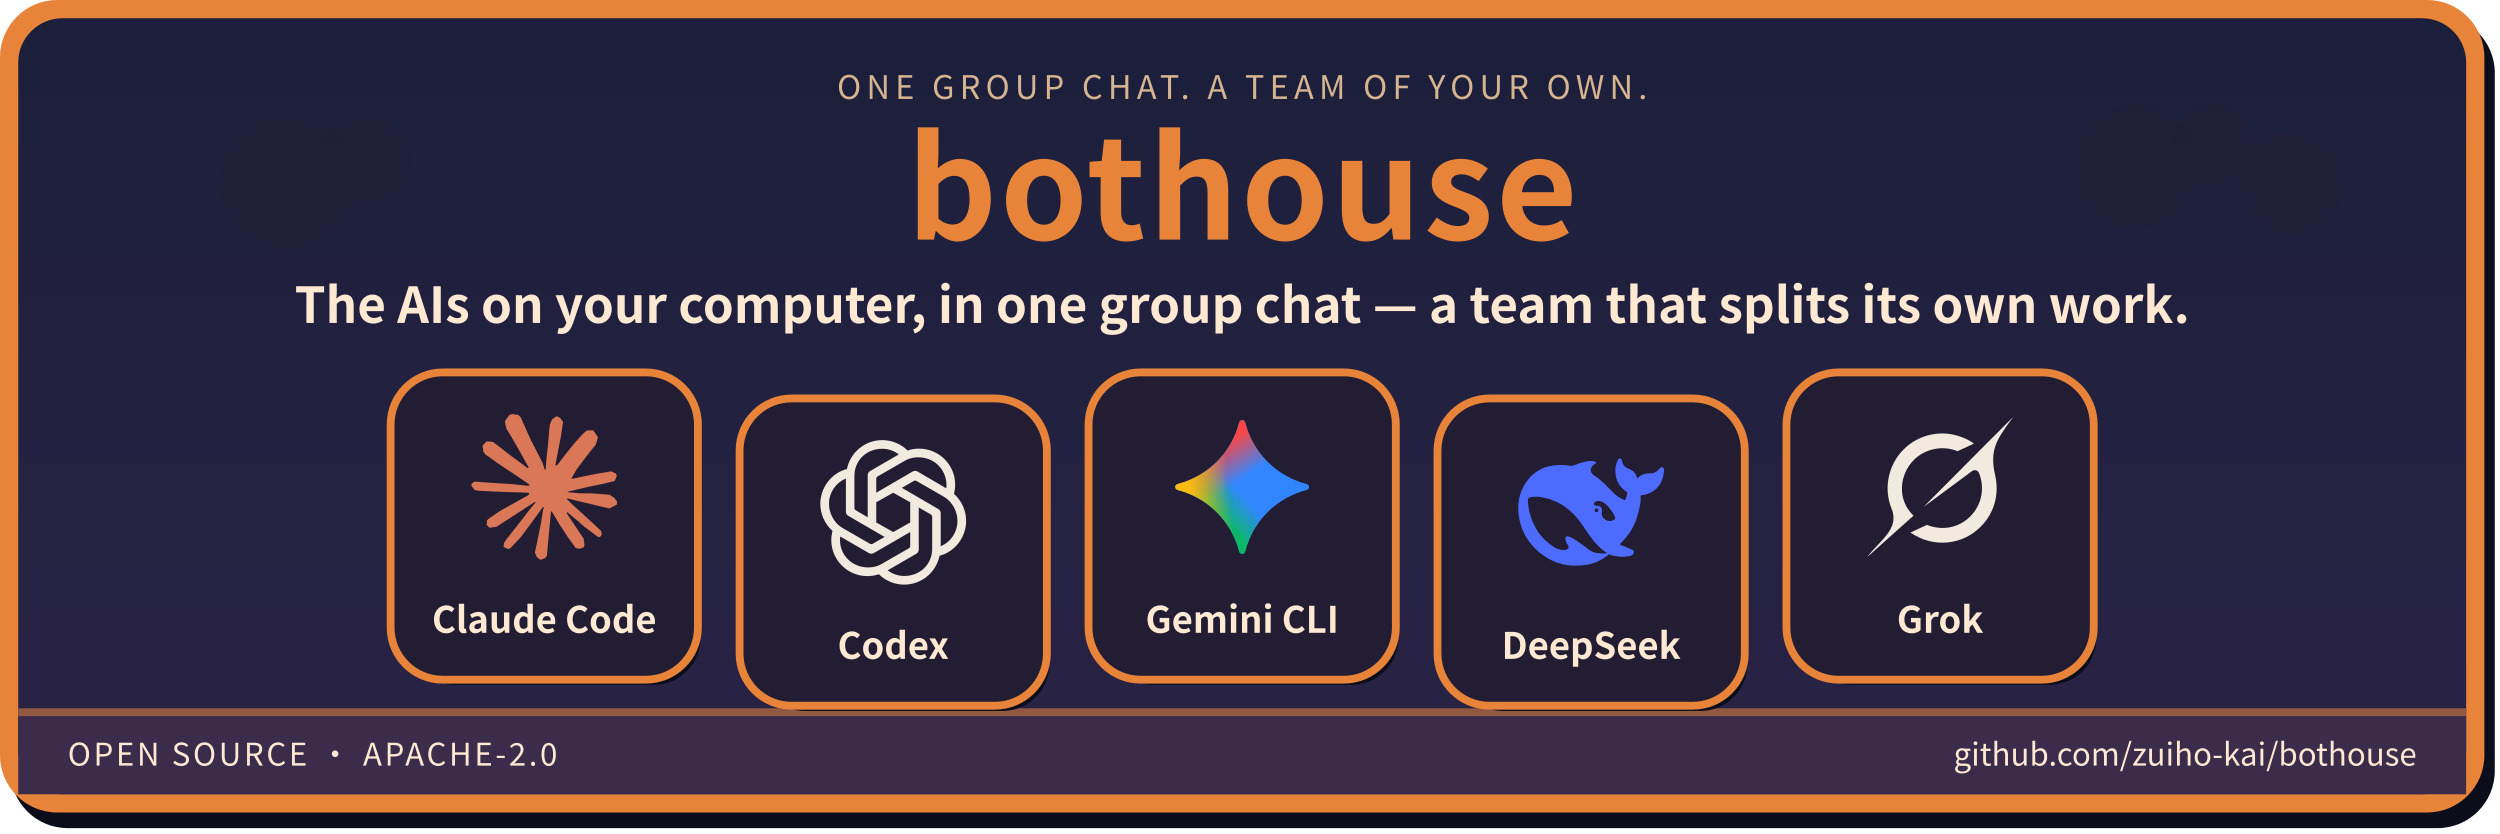
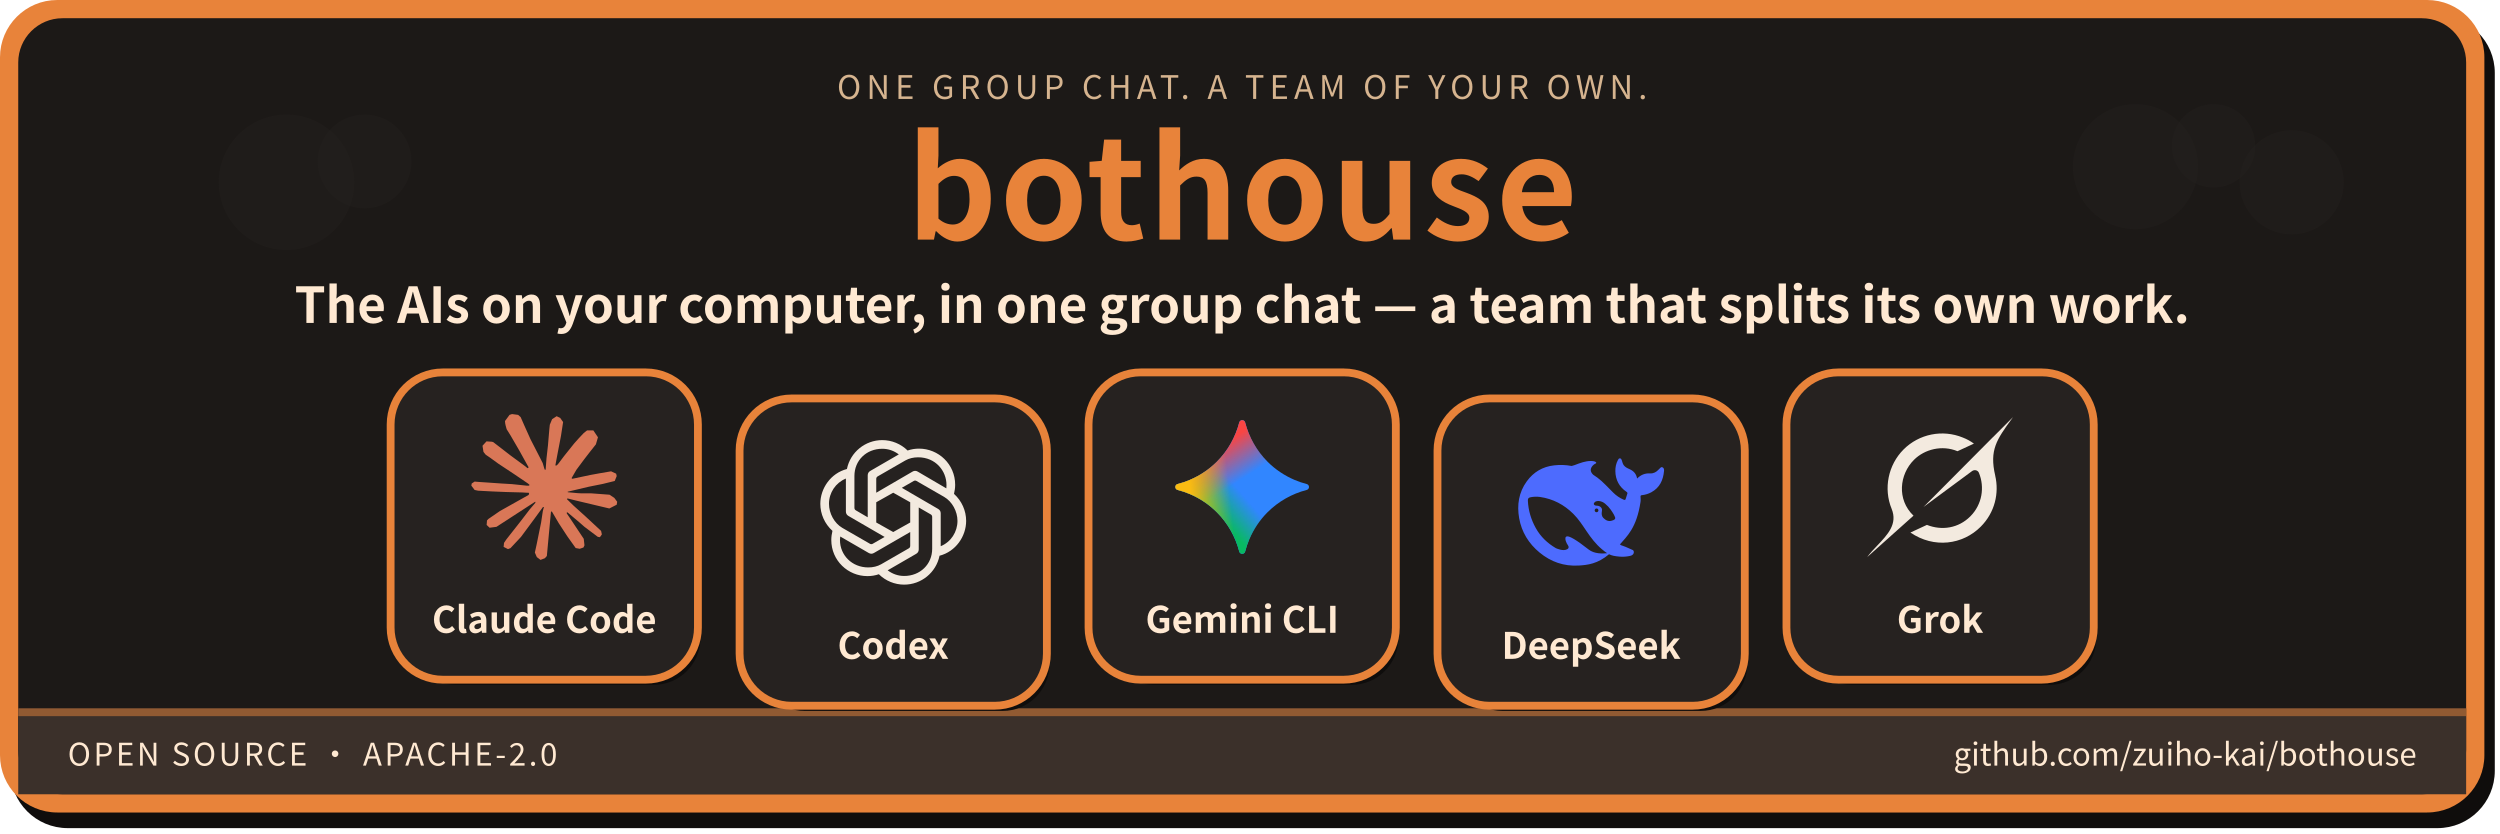
<svg xmlns="http://www.w3.org/2000/svg" width="960" height="320" viewBox="0 0 960 320" role="img" aria-label="bothouse" font-family="'PingFang SC','Hiragino Sans GB','Microsoft YaHei','Noto Sans CJK SC',-apple-system,'Segoe UI',sans-serif">
-   <defs>
-     <linearGradient id="g" x1="0" y1="0" x2="0" y2="1">
-       <stop offset="0" stop-color="#1b1f3a" />
-       <stop offset="1" stop-color="#2a2346" />
-     </linearGradient>
-   </defs>
-   <rect x="4" y="6" width="954" height="312" rx="22" fill="#0b0d1a" />
+   <defs />
+   <rect x="4" y="6" width="954" height="312" rx="22" fill="#0f0d0c" />
  <rect x="0" y="0" width="954" height="312" rx="22" fill="#e8833a" />
-   <rect x="7" y="7" width="940" height="298" rx="17" fill="url(#g)" />
-   <circle cx="110" cy="70" r="26" fill="#221d33" opacity="0.35" />
-   <circle cx="140" cy="62" r="18" fill="#221d33" opacity="0.35" />
-   <circle cx="820" cy="64" r="24" fill="#221d33" opacity="0.35" />
-   <circle cx="850" cy="56" r="16" fill="#221d33" opacity="0.35" />
-   <circle cx="880" cy="70" r="20" fill="#221d33" opacity="0.35" />
-   <rect x="7" y="272" width="940" height="33" fill="#3a2c4a" />
+   <rect x="7" y="7" width="940" height="298" rx="17" fill="#1c1917" />
+   <circle cx="110" cy="70" r="26" fill="#262220" opacity="0.35" />
+   <circle cx="140" cy="62" r="18" fill="#262220" opacity="0.35" />
+   <circle cx="820" cy="64" r="24" fill="#262220" opacity="0.35" />
+   <circle cx="850" cy="56" r="16" fill="#262220" opacity="0.35" />
+   <circle cx="880" cy="70" r="20" fill="#262220" opacity="0.35" />
+   <rect x="7" y="272" width="940" height="33" fill="#3b302a" />
  <rect x="7" y="272" width="940" height="3" fill="#e8833a" opacity="0.5" />
  <text x="477" y="38" font-size="12.5" letter-spacing="2" fill="#d6b48f" text-anchor="middle">ONE GROUP CHAT. A TEAM OF YOUR OWN.</text>
  <text x="477" y="92" font-size="54" font-weight="800" fill="#e8833a" text-anchor="middle" letter-spacing="1">bothouse</text>
  <text x="477" y="124" font-size="19" font-weight="600" fill="#ffe9d2" text-anchor="middle">The AIs on your computer, in one group chat — a team that splits its own work.</text>
-   <rect x="157.0" y="151" width="112" height="112" rx="18" fill="#0b0d1a" />
-   <rect x="150.0" y="143" width="118" height="118" rx="20" fill="#221d33" stroke="#e8833a" stroke-width="3" />
+   <rect x="157.0" y="151" width="112" height="112" rx="18" fill="#0f0d0c" />
+   <rect x="150.0" y="143" width="118" height="118" rx="20" fill="#262220" stroke="#e8833a" stroke-width="3" />
  <g transform="translate(181.0,159) scale(2.333333)">
    <path d="M4.709 15.955l4.72-2.647.08-.23-.08-.128H9.2l-.79-.048-2.698-.073-2.339-.097-2.266-.122-.571-.121L0 11.784l.055-.352.48-.321.686.06 1.52.103 2.278.158 1.652.097 2.449.255h.389l.055-.157-.134-.098-.103-.097-2.358-1.596-2.552-1.688-1.336-.972-.724-.491-.364-.462-.158-1.008.656-.722.881.06.225.061.893.686 1.908 1.476 2.491 1.833.365.304.145-.103.019-.073-.164-.274-1.355-2.446-1.446-2.49-.644-1.032-.17-.619a2.97 2.97 0 01-.104-.729L6.283.134 6.696 0l.996.134.42.364.62 1.414 1.002 2.229 1.555 3.03.456.898.243.832.091.255h.158V9.01l.128-1.706.237-2.095.23-2.695.08-.76.376-.91.747-.492.584.28.48.685-.067.444-.286 1.851-.559 2.903-.364 1.942h.212l.243-.242.985-1.306 1.652-2.064.73-.82.85-.904.547-.431h1.033l.76 1.129-.34 1.166-1.064 1.347-.881 1.142-1.264 1.7-.79 1.36.073.11.188-.02 2.856-.606 1.543-.28 1.841-.315.833.388.091.395-.328.807-1.969.486-2.309.462-3.439.813-.042.03.049.061 1.549.146.662.036h1.622l3.02.225.79.522.474.638-.079.485-1.215.62-1.64-.389-3.829-.91-1.312-.329h-.182v.11l1.093 1.068 2.006 1.81 2.509 2.33.127.578-.322.455-.34-.049-2.205-1.657-.851-.747-1.926-1.62h-.128v.17l.444.649 2.345 3.521.122 1.08-.17.353-.608.213-.668-.122-1.374-1.925-1.415-2.167-1.143-1.943-.14.08-.674 7.254-.316.37-.729.28-.607-.461-.322-.747.322-1.476.389-1.924.315-1.53.286-1.9.17-.632-.012-.042-.14.018-1.434 1.967-2.18 2.945-1.726 1.845-.414.164-.717-.37.067-.662.401-.589 2.388-3.036 1.44-1.882.93-1.086-.006-.158h-.055L4.132 18.56l-1.13.146-.487-.456.061-.746.231-.243 1.908-1.312-.006.006z" fill="#D97757" fill-rule="nonzero" />
  </g>
  <text x="209.0" y="243" font-size="14" font-weight="700" fill="#ffe9d2" text-anchor="middle">Claude Code</text>
-   <rect x="291.0" y="161" width="112" height="112" rx="18" fill="#0b0d1a" />
-   <rect x="284.0" y="153" width="118" height="118" rx="20" fill="#221d33" stroke="#e8833a" stroke-width="3" />
+   <rect x="291.0" y="161" width="112" height="112" rx="18" fill="#0f0d0c" />
+   <rect x="284.0" y="153" width="118" height="118" rx="20" fill="#262220" stroke="#e8833a" stroke-width="3" />
  <g transform="translate(315.0,169) scale(2.333333)" fill="#f3eadf" fill-rule="evenodd">
    <path d="M9.205 8.658v-2.26c0-.19.072-.333.238-.428l4.543-2.616c.619-.357 1.356-.523 2.117-.523 2.854 0 4.662 2.212 4.662 4.566 0 .167 0 .357-.024.547l-4.71-2.759a.797.797 0 00-.856 0l-5.97 3.473zm10.609 8.8V12.06c0-.333-.143-.57-.429-.737l-5.97-3.473 1.95-1.118a.433.433 0 01.476 0l4.543 2.617c1.309.76 2.189 2.378 2.189 3.948 0 1.808-1.07 3.473-2.76 4.163zM7.802 12.703l-1.95-1.142c-.167-.095-.239-.238-.239-.428V5.899c0-2.545 1.95-4.472 4.591-4.472 1 0 1.927.333 2.712.928L8.23 5.067c-.285.166-.428.404-.428.737v6.898zM12 15.128l-2.795-1.57v-3.33L12 8.658l2.795 1.57v3.33L12 15.128zm1.796 7.23c-1 0-1.927-.332-2.712-.927l4.686-2.712c.285-.166.428-.404.428-.737v-6.898l1.974 1.142c.167.095.238.238.238.428v5.233c0 2.545-1.974 4.472-4.614 4.472zm-5.637-5.303l-4.544-2.617c-1.308-.761-2.188-2.378-2.188-3.948A4.482 4.482 0 014.21 6.327v5.423c0 .333.143.571.428.738l5.947 3.449-1.95 1.118a.432.432 0 01-.476 0zm-.262 3.9c-2.688 0-4.662-2.021-4.662-4.519 0-.19.024-.38.047-.57l4.686 2.71c.286.167.571.167.856 0l5.97-3.448v2.26c0 .19-.07.333-.237.428l-4.543 2.616c-.619.357-1.356.523-2.117.523zm5.899 2.83a5.947 5.947 0 005.827-4.756C22.287 18.339 24 15.84 24 13.296c0-1.665-.713-3.282-1.998-4.448.119-.5.19-.999.19-1.498 0-3.401-2.759-5.947-5.946-5.947-.642 0-1.26.095-1.88.31A5.962 5.962 0 0010.205 0a5.947 5.947 0 00-5.827 4.757C1.713 5.447 0 7.945 0 10.49c0 1.666.713 3.283 1.998 4.448-.119.5-.19 1-.19 1.499 0 3.401 2.759 5.946 5.946 5.946.642 0 1.26-.095 1.88-.309a5.96 5.96 0 004.162 1.713z" />
  </g>
  <text x="343.0" y="253" font-size="14" font-weight="700" fill="#ffe9d2" text-anchor="middle">Codex</text>
-   <rect x="425.0" y="151" width="112" height="112" rx="18" fill="#0b0d1a" />
-   <rect x="418.0" y="143" width="118" height="118" rx="20" fill="#221d33" stroke="#e8833a" stroke-width="3" />
+   <rect x="425.0" y="151" width="112" height="112" rx="18" fill="#0f0d0c" />
+   <rect x="418.0" y="143" width="118" height="118" rx="20" fill="#262220" stroke="#e8833a" stroke-width="3" />
  <g transform="translate(449.0,159) scale(2.333333)">
    <path d="M20.616 10.835a14.147 14.147 0 01-4.45-3.001 14.111 14.111 0 01-3.678-6.452.503.503 0 00-.975 0 14.134 14.134 0 01-3.679 6.452 14.155 14.155 0 01-4.45 3.001c-.65.28-1.318.505-2.002.678a.502.502 0 000 .975c.684.172 1.35.397 2.002.677a14.147 14.147 0 014.45 3.001 14.112 14.112 0 013.679 6.453.502.502 0 00.975 0c.172-.685.397-1.351.677-2.003a14.145 14.145 0 013.001-4.45 14.113 14.113 0 016.453-3.678.503.503 0 000-.975 13.245 13.245 0 01-2.003-.678z" fill="#3186FF" />
    <path d="M20.616 10.835a14.147 14.147 0 01-4.45-3.001 14.111 14.111 0 01-3.678-6.452.503.503 0 00-.975 0 14.134 14.134 0 01-3.679 6.452 14.155 14.155 0 01-4.45 3.001c-.65.28-1.318.505-2.002.678a.502.502 0 000 .975c.684.172 1.35.397 2.002.677a14.147 14.147 0 014.45 3.001 14.112 14.112 0 013.679 6.453.502.502 0 00.975 0c.172-.685.397-1.351.677-2.003a14.145 14.145 0 013.001-4.45 14.113 14.113 0 016.453-3.678.503.503 0 000-.975 13.245 13.245 0 01-2.003-.678z" fill="url(#lobe-icons-gemini-0-_R_0_)" />
    <path d="M20.616 10.835a14.147 14.147 0 01-4.45-3.001 14.111 14.111 0 01-3.678-6.452.503.503 0 00-.975 0 14.134 14.134 0 01-3.679 6.452 14.155 14.155 0 01-4.45 3.001c-.65.28-1.318.505-2.002.678a.502.502 0 000 .975c.684.172 1.35.397 2.002.677a14.147 14.147 0 014.45 3.001 14.112 14.112 0 013.679 6.453.502.502 0 00.975 0c.172-.685.397-1.351.677-2.003a14.145 14.145 0 013.001-4.45 14.113 14.113 0 016.453-3.678.503.503 0 000-.975 13.245 13.245 0 01-2.003-.678z" fill="url(#lobe-icons-gemini-1-_R_0_)" />
    <path d="M20.616 10.835a14.147 14.147 0 01-4.45-3.001 14.111 14.111 0 01-3.678-6.452.503.503 0 00-.975 0 14.134 14.134 0 01-3.679 6.452 14.155 14.155 0 01-4.45 3.001c-.65.28-1.318.505-2.002.678a.502.502 0 000 .975c.684.172 1.35.397 2.002.677a14.147 14.147 0 014.45 3.001 14.112 14.112 0 013.679 6.453.502.502 0 00.975 0c.172-.685.397-1.351.677-2.003a14.145 14.145 0 013.001-4.45 14.113 14.113 0 016.453-3.678.503.503 0 000-.975 13.245 13.245 0 01-2.003-.678z" fill="url(#lobe-icons-gemini-2-_R_0_)" />
    <defs>
      <linearGradient gradientUnits="userSpaceOnUse" id="lobe-icons-gemini-0-_R_0_" x1="7" x2="11" y1="15.5" y2="12">
        <stop stop-color="#08B962" />
        <stop offset="1" stop-color="#08B962" stop-opacity="0" />
      </linearGradient>
      <linearGradient gradientUnits="userSpaceOnUse" id="lobe-icons-gemini-1-_R_0_" x1="8" x2="11.5" y1="5.5" y2="11">
        <stop stop-color="#F94543" />
        <stop offset="1" stop-color="#F94543" stop-opacity="0" />
      </linearGradient>
      <linearGradient gradientUnits="userSpaceOnUse" id="lobe-icons-gemini-2-_R_0_" x1="3.5" x2="17.5" y1="13.5" y2="12">
        <stop stop-color="#FABC12" />
        <stop offset=".46" stop-color="#FABC12" stop-opacity="0" />
      </linearGradient>
    </defs>
  </g>
  <text x="477.0" y="243" font-size="14" font-weight="700" fill="#ffe9d2" text-anchor="middle">Gemini CLI</text>
-   <rect x="559.0" y="161" width="112" height="112" rx="18" fill="#0b0d1a" />
-   <rect x="552.0" y="153" width="118" height="118" rx="20" fill="#221d33" stroke="#e8833a" stroke-width="3" />
+   <rect x="559.0" y="161" width="112" height="112" rx="18" fill="#0f0d0c" />
+   <rect x="552.0" y="153" width="118" height="118" rx="20" fill="#262220" stroke="#e8833a" stroke-width="3" />
  <g transform="translate(583.0,169) scale(2.333333)">
    <path d="M23.748 4.482c-.254-.124-.364.113-.512.234-.051.039-.094.09-.137.136-.372.397-.806.657-1.373.626-.829-.046-1.537.214-2.163.848-.133-.782-.575-1.248-1.247-1.548-.352-.156-.708-.311-.955-.65-.172-.241-.219-.51-.305-.774-.055-.16-.11-.323-.293-.35-.2-.031-.278.136-.356.276-.313.572-.434 1.202-.422 1.84.027 1.436.633 2.58 1.838 3.393.137.093.172.187.129.323-.082.28-.18.552-.266.833-.055.179-.137.217-.329.14a5.526 5.526 0 01-1.736-1.18c-.857-.828-1.631-1.742-2.597-2.458a11.365 11.365 0 00-.689-.471c-.985-.957.13-1.743.388-1.836.27-.098.093-.432-.779-.428-.872.004-1.67.295-2.687.684a3.055 3.055 0 01-.465.137 9.597 9.597 0 00-2.883-.102c-1.885.21-3.39 1.102-4.497 2.623C.082 8.606-.231 10.684.152 12.85c.403 2.284 1.569 4.175 3.36 5.653 1.858 1.533 3.997 2.284 6.438 2.14 1.482-.085 3.133-.284 4.994-1.86.47.234.962.327 1.78.397.63.059 1.236-.03 1.705-.128.735-.156.684-.837.419-.961-2.155-1.004-1.682-.595-2.113-.926 1.096-1.296 2.746-2.642 3.392-7.003.05-.347.007-.565 0-.845-.004-.17.035-.237.23-.256a4.173 4.173 0 001.545-.475c1.396-.763 1.96-2.015 2.093-3.517.02-.23-.004-.467-.247-.588zM11.581 18c-2.089-1.642-3.102-2.183-3.52-2.16-.392.024-.321.471-.235.763.09.288.207.486.371.739.114.167.192.416-.113.603-.673.416-1.842-.14-1.897-.167-1.361-.802-2.5-1.86-3.301-3.307-.774-1.393-1.224-2.887-1.298-4.482-.02-.386.093-.522.477-.592a4.696 4.696 0 011.529-.039c2.132.312 3.946 1.265 5.468 2.774.868.86 1.525 1.887 2.202 2.891.72 1.066 1.494 2.082 2.48 2.914.348.292.625.514.891.677-.802.09-2.14.11-3.054-.614zm1-6.44a.306.306 0 01.415-.287.302.302 0 01.2.288.306.306 0 01-.31.307.303.303 0 01-.304-.308zm3.11 1.596c-.2.081-.399.151-.59.16a1.245 1.245 0 01-.798-.254c-.274-.23-.47-.358-.552-.758a1.73 1.73 0 01.016-.588c.07-.327-.008-.537-.239-.727-.187-.156-.426-.199-.688-.199a.559.559 0 01-.254-.078c-.11-.054-.2-.19-.114-.358.028-.054.16-.186.192-.21.356-.202.767-.136 1.146.016.352.144.618.408 1.001.782.391.451.462.576.685.914.176.265.336.537.445.848.067.195-.019.354-.25.452z" fill="#4D6BFE" />
  </g>
  <text x="611.0" y="253" font-size="14" font-weight="700" fill="#ffe9d2" text-anchor="middle">DeepSeek</text>
-   <rect x="693.0" y="151" width="112" height="112" rx="18" fill="#0b0d1a" />
-   <rect x="686.0" y="143" width="118" height="118" rx="20" fill="#221d33" stroke="#e8833a" stroke-width="3" />
+   <rect x="693.0" y="151" width="112" height="112" rx="18" fill="#0f0d0c" />
+   <rect x="686.0" y="143" width="118" height="118" rx="20" fill="#262220" stroke="#e8833a" stroke-width="3" />
  <g transform="translate(717.0,159) scale(2.333333)" fill="#f3eadf" fill-rule="evenodd">
    <path d="M9.27 15.29l7.978-5.897c.391-.29.95-.177 1.137.272.98 2.369.542 5.215-1.41 7.169-1.951 1.954-4.667 2.382-7.149 1.406l-2.711 1.257c3.889 2.661 8.611 2.003 11.562-.953 2.341-2.344 3.066-5.539 2.388-8.42l.006.007c-.983-4.232.242-5.924 2.75-9.383.06-.082.12-.164.179-.248l-3.301 3.305v-.01L9.267 15.292M7.623 16.723c-2.792-2.67-2.31-6.801.071-9.184 1.761-1.763 4.647-2.483 7.166-1.425l2.705-1.25a7.808 7.808 0 00-1.829-1A8.975 8.975 0 005.984 5.83c-2.533 2.536-3.33 6.436-1.962 9.764 1.022 2.487-.653 4.246-2.34 6.022-.599.63-1.199 1.259-1.682 1.925l7.62-6.815" />
  </g>
  <text x="745.0" y="243" font-size="14" font-weight="700" fill="#ffe9d2" text-anchor="middle">Grok</text>
  <text x="26" y="294" font-size="12" letter-spacing="1" fill="#ffe9d2">OPEN SOURCE · APACHE-2.0</text>
  <text x="928" y="294" font-size="12" fill="#ffe9d2" text-anchor="end">github.com/zuiho-kai/bothouse</text>
</svg>
